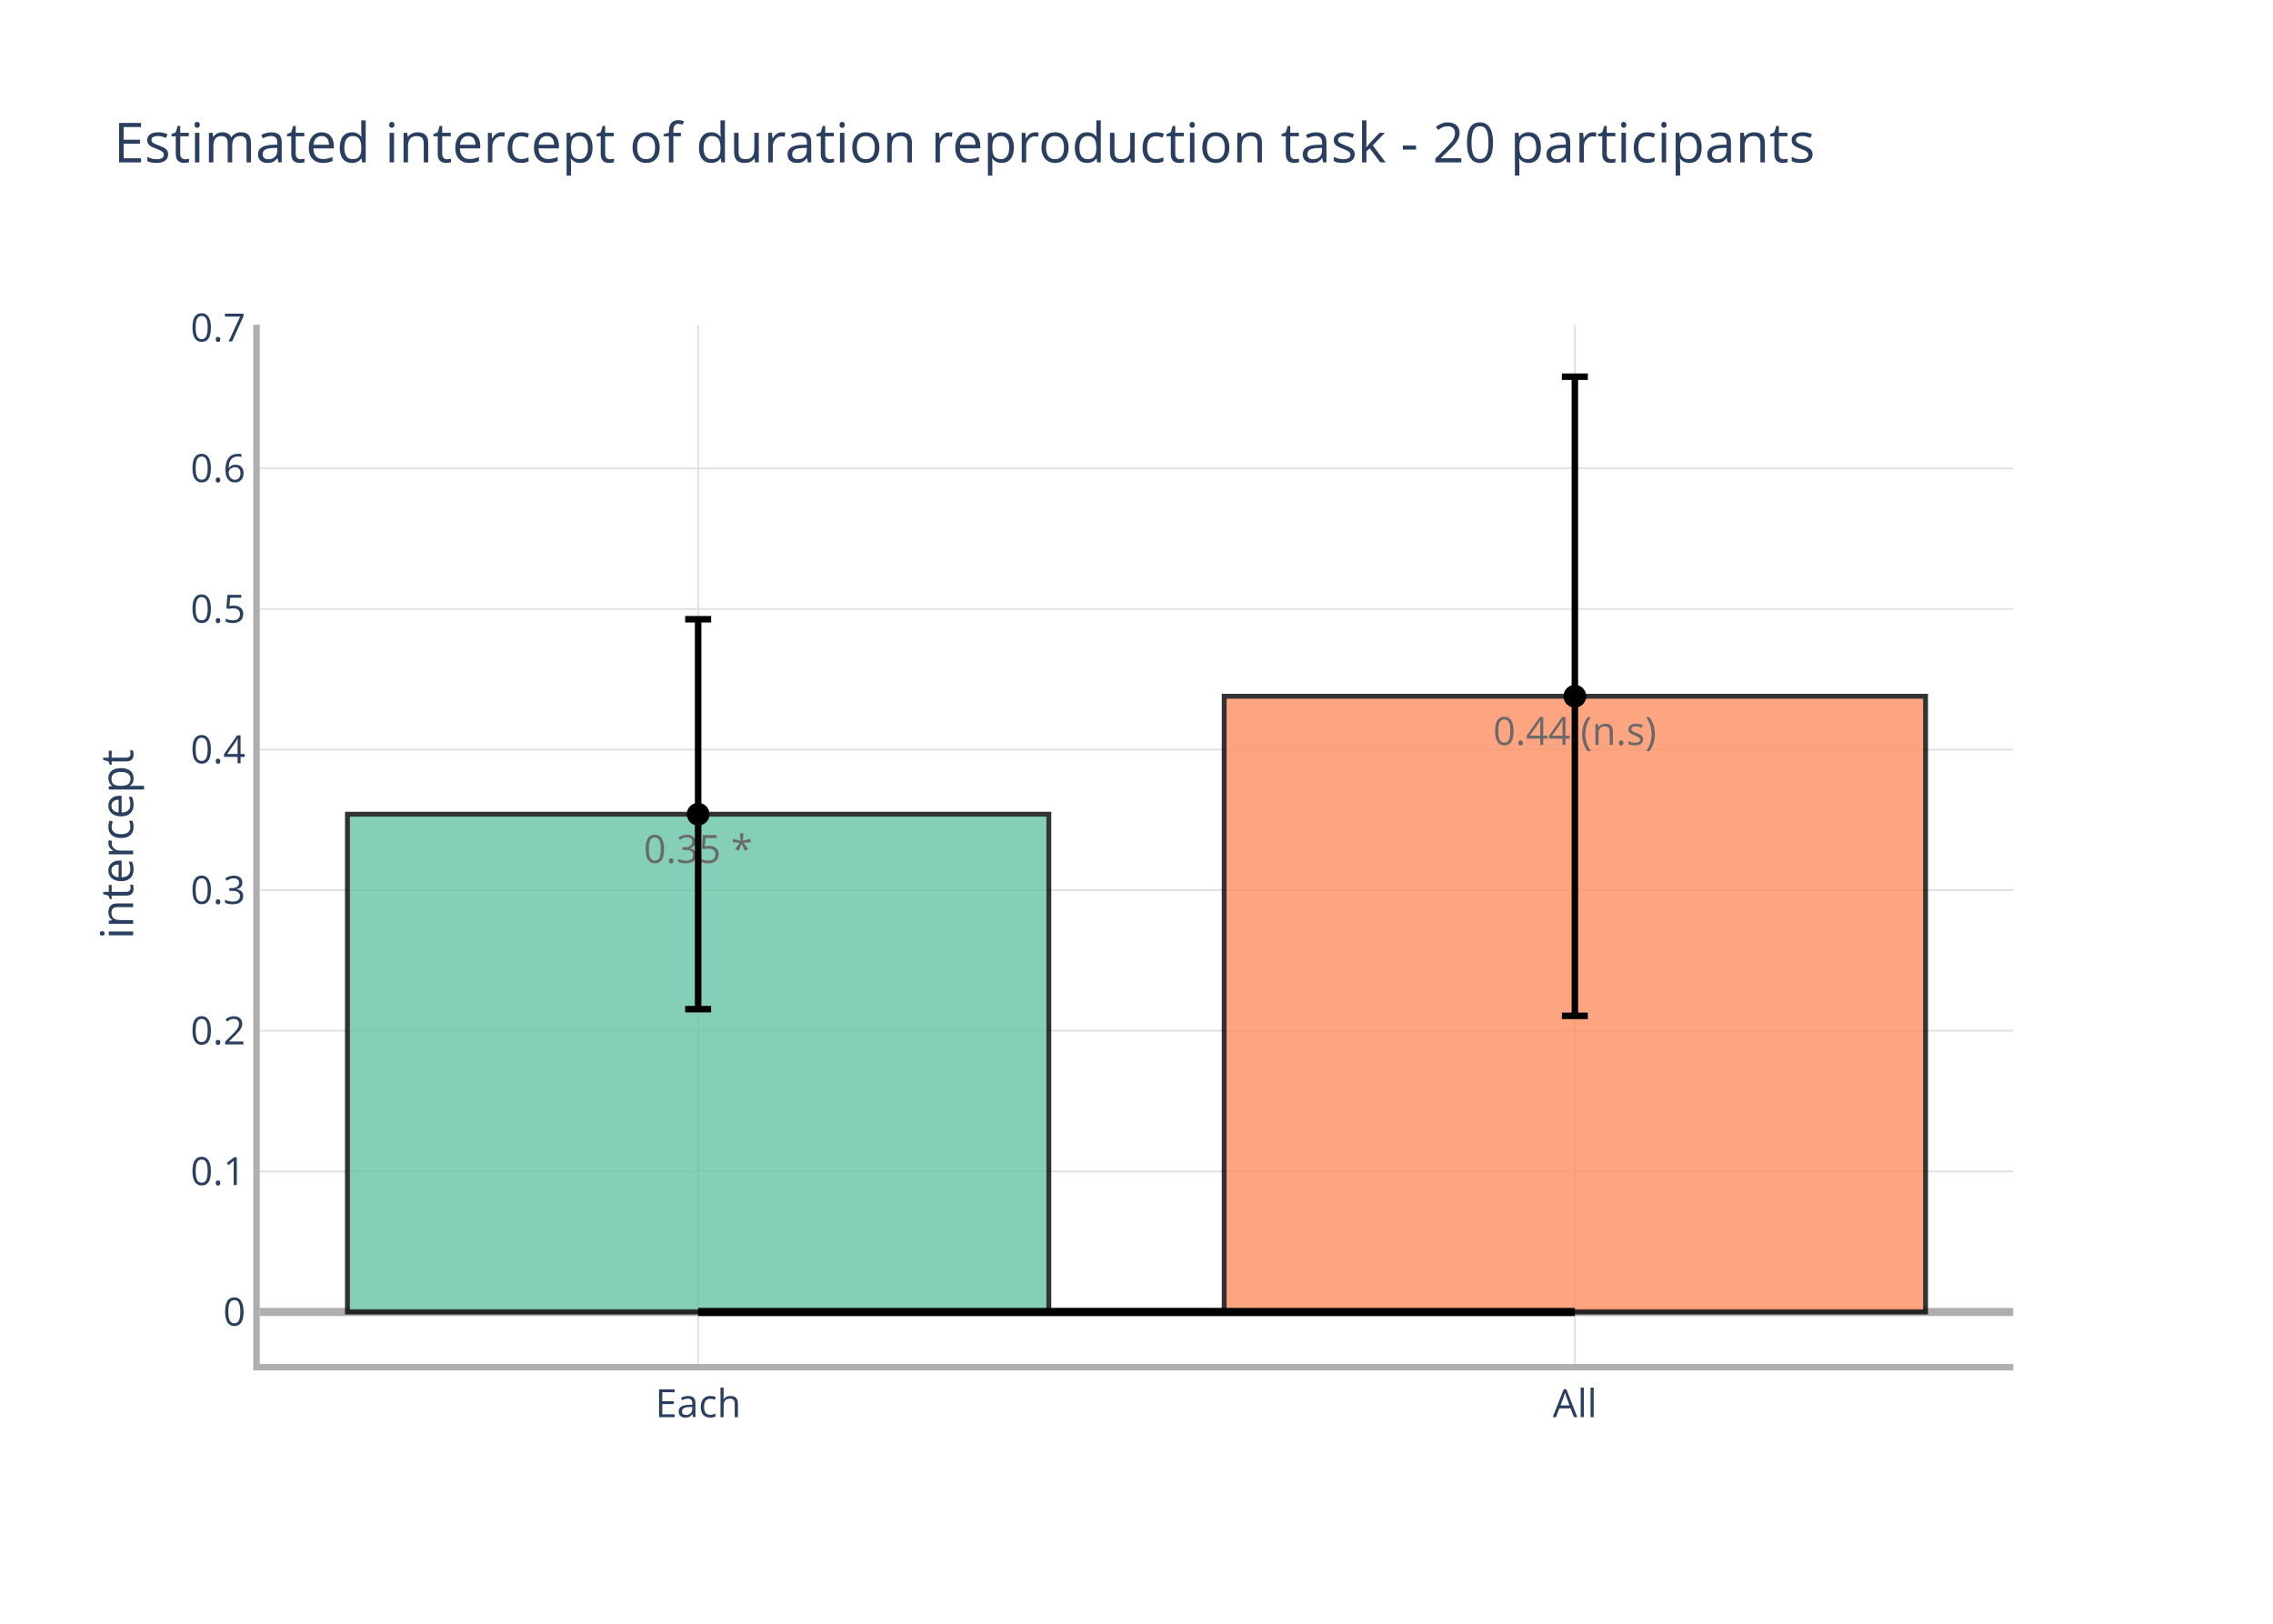
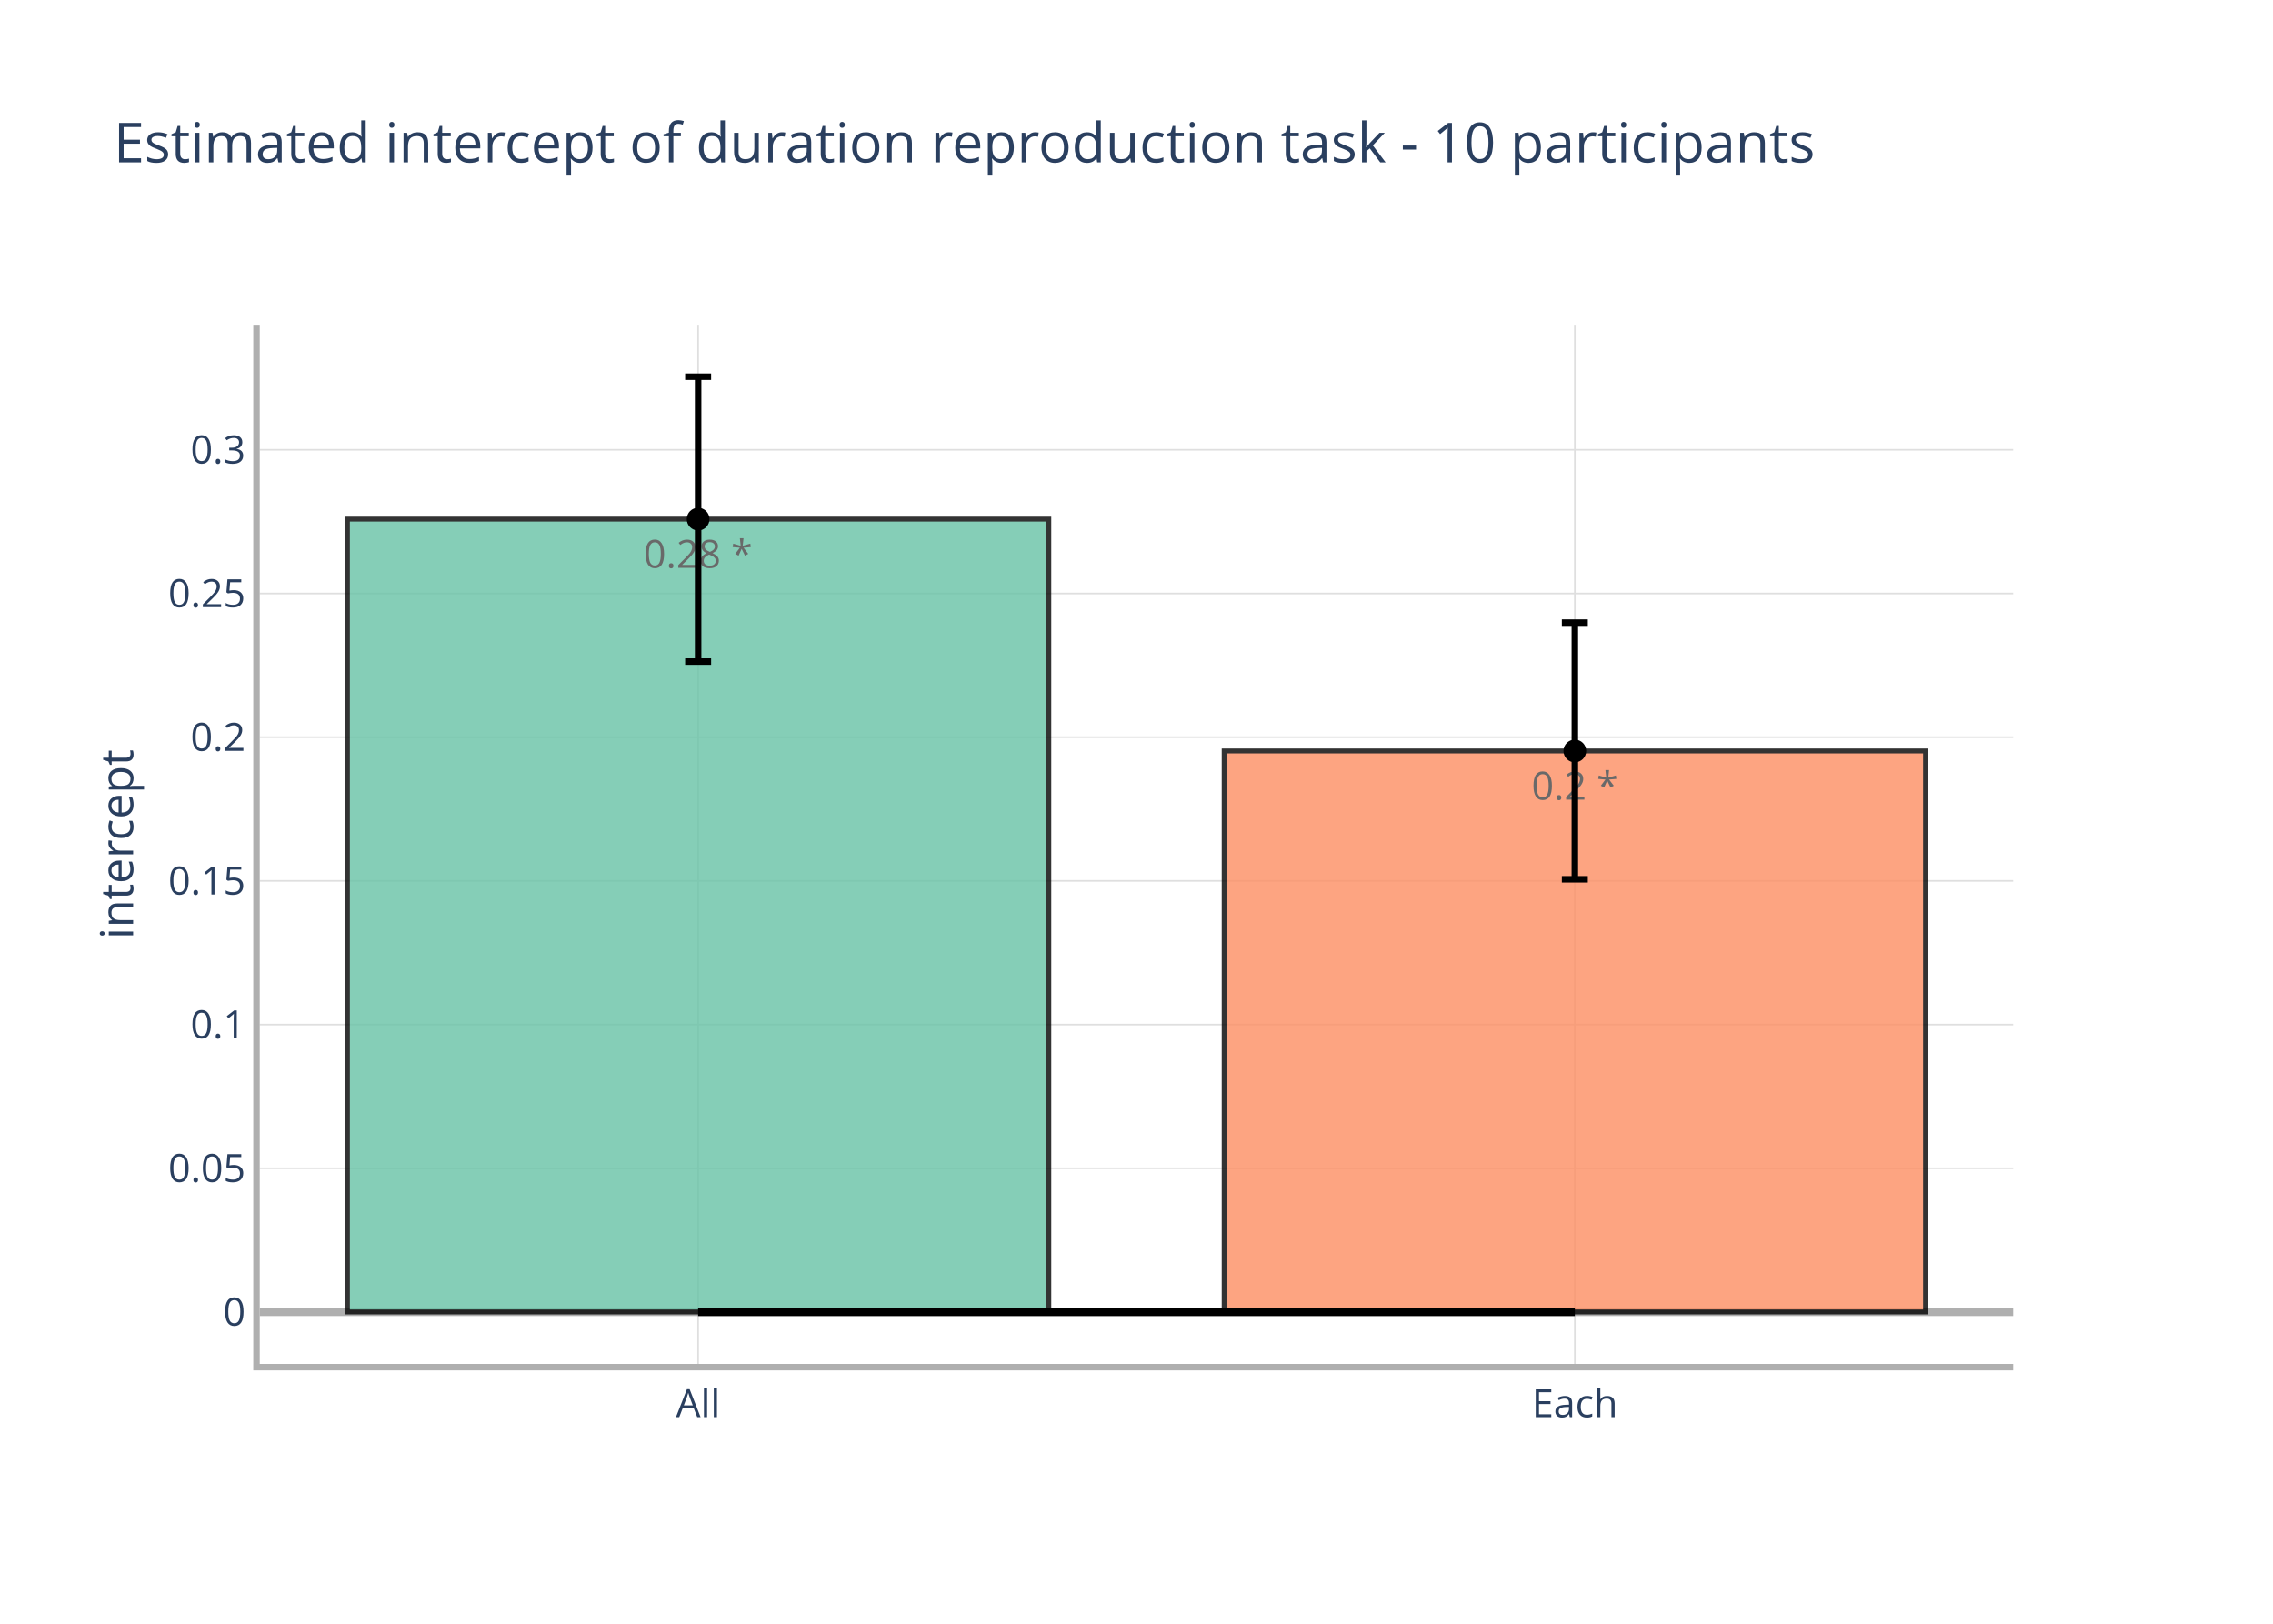
<svg xmlns="http://www.w3.org/2000/svg" class="main-svg" width="700" height="500" viewBox="0 0 700 500">
  <rect x="0" y="0" width="700" height="500" style="fill: rgb(255, 255, 255); fill-opacity: 1;" />
-   <defs id="defs-11d8c3">
+   <defs id="defs-d3c808">
    <g class="clips">
-       <clipPath id="clip11d8c3xyplot" class="plotclip">
+       <clipPath id="clipd3c808xyplot" class="plotclip">
        <rect width="540" height="320" />
      </clipPath>
-       <clipPath class="axesclip" id="clip11d8c3x">
+       <clipPath class="axesclip" id="clipd3c808x">
        <rect x="80" y="0" width="540" height="500" />
      </clipPath>
-       <clipPath class="axesclip" id="clip11d8c3y">
+       <clipPath class="axesclip" id="clipd3c808y">
        <rect x="0" y="100" width="700" height="320" />
      </clipPath>
-       <clipPath class="axesclip" id="clip11d8c3xy">
+       <clipPath class="axesclip" id="clipd3c808xy">
        <rect x="80" y="100" width="540" height="320" />
      </clipPath>
    </g>
    <g class="gradients" />
  </defs>
  <g class="bglayer">
    <rect class="bg" x="80" y="100" width="540" height="320" style="fill: rgb(255, 255, 255); fill-opacity: 1; stroke-width: 0;" />
  </g>
  <g class="layer-below">
    <g class="imagelayer" />
    <g class="shapelayer" />
  </g>
  <g class="cartesianlayer">
    <g class="subplot xy">
      <g class="layer-subplot">
        <g class="shapelayer" />
        <g class="imagelayer" />
      </g>
      <g class="gridlayer">
        <g class="x">
          <path class="xgrid crisp" transform="translate(215,0)" d="M0,100v320" style="stroke: rgb(223, 223, 223); stroke-opacity: 1; stroke-width: 0.5px;" />
          <path class="xgrid crisp" transform="translate(485,0)" d="M0,100v320" style="stroke: rgb(223, 223, 223); stroke-opacity: 1; stroke-width: 0.5px;" />
        </g>
        <g class="y">
-           <path class="ygrid crisp" transform="translate(0,360.71)" d="M80,0h540" style="stroke: rgb(223, 223, 223); stroke-opacity: 1; stroke-width: 0.5px;" />
-           <path class="ygrid crisp" transform="translate(0,317.41)" d="M80,0h540" style="stroke: rgb(223, 223, 223); stroke-opacity: 1; stroke-width: 0.5px;" />
-           <path class="ygrid crisp" transform="translate(0,274.12)" d="M80,0h540" style="stroke: rgb(223, 223, 223); stroke-opacity: 1; stroke-width: 0.5px;" />
-           <path class="ygrid crisp" transform="translate(0,230.83)" d="M80,0h540" style="stroke: rgb(223, 223, 223); stroke-opacity: 1; stroke-width: 0.5px;" />
-           <path class="ygrid crisp" transform="translate(0,187.53)" d="M80,0h540" style="stroke: rgb(223, 223, 223); stroke-opacity: 1; stroke-width: 0.5px;" />
-           <path class="ygrid crisp" transform="translate(0,144.24)" d="M80,0h540" style="stroke: rgb(223, 223, 223); stroke-opacity: 1; stroke-width: 0.5px;" />
+           <path class="ygrid crisp" transform="translate(0,359.75)" d="M80,0h540" style="stroke: rgb(223, 223, 223); stroke-opacity: 1; stroke-width: 0.5px;" />
+           <path class="ygrid crisp" transform="translate(0,315.5)" d="M80,0h540" style="stroke: rgb(223, 223, 223); stroke-opacity: 1; stroke-width: 0.5px;" />
+           <path class="ygrid crisp" transform="translate(0,271.25)" d="M80,0h540" style="stroke: rgb(223, 223, 223); stroke-opacity: 1; stroke-width: 0.5px;" />
+           <path class="ygrid crisp" transform="translate(0,227)" d="M80,0h540" style="stroke: rgb(223, 223, 223); stroke-opacity: 1; stroke-width: 0.5px;" />
+           <path class="ygrid crisp" transform="translate(0,182.76)" d="M80,0h540" style="stroke: rgb(223, 223, 223); stroke-opacity: 1; stroke-width: 0.5px;" />
+           <path class="ygrid crisp" transform="translate(0,138.51)" d="M80,0h540" style="stroke: rgb(223, 223, 223); stroke-opacity: 1; stroke-width: 0.5px;" />
        </g>
      </g>
      <g class="zerolinelayer">
        <path class="yzl zl crisp" transform="translate(0,404)" d="M80,0h540" style="stroke: rgb(175, 175, 175); stroke-opacity: 1; stroke-width: 2.5px;" />
      </g>
      <path class="xlines-below" />
      <path class="ylines-below" />
      <g class="overlines-below" />
      <g class="xaxislayer-below" />
      <g class="yaxislayer-below" />
      <g class="overaxes-below" />
-       <g class="plot" transform="translate(80, 100)" clip-path="url('#clip11d8c3xyplot')">
+       <g class="plot" transform="translate(80, 100)" clip-path="url('#clipd3c808xyplot')">
        <g class="barlayer mlayer">
          <g class="trace bars" style="opacity: 0.8;">
            <g class="points">
              <g class="point">
-                 <path d="M27,304V150.72H243V304Z" style="vector-effect: non-scaling-stroke; opacity: 1; stroke-width: 1.5px; fill: rgb(102, 194, 165); fill-opacity: 1; stroke: rgb(0, 0, 0); stroke-opacity: 1;" />
-                 <text class="bartext bartext-inside" transform="translate(135 165.72)" text-anchor="middle" data-notex="1" x="0" y="0" style="font-family: 'Open Sans', verdana, arial, sans-serif; font-size: 12px; fill: rgb(68, 68, 68); fill-opacity: 1; white-space: pre;">0.35 *</text>
+                 <path d="M27,304V59.86H243V304Z" style="vector-effect: non-scaling-stroke; opacity: 1; stroke-width: 1.5px; fill: rgb(102, 194, 165); fill-opacity: 1; stroke: rgb(0, 0, 0); stroke-opacity: 1;" />
+                 <text class="bartext bartext-inside" transform="translate(135 74.86)" text-anchor="middle" data-notex="1" x="0" y="0" style="font-family: 'Open Sans', verdana, arial, sans-serif; font-size: 12px; fill: rgb(68, 68, 68); fill-opacity: 1; white-space: pre;">0.28 *</text>
              </g>
            </g>
          </g>
          <g class="trace bars" style="opacity: 0.8;">
            <g class="points">
              <g class="point">
-                 <path d="M297,304V114.4H513V304Z" style="vector-effect: non-scaling-stroke; opacity: 1; stroke-width: 1.5px; fill: rgb(252, 141, 98); fill-opacity: 1; stroke: rgb(0, 0, 0); stroke-opacity: 1;" />
-                 <text class="bartext bartext-inside" transform="translate(404.9922 129.4)" text-anchor="middle" data-notex="1" x="0" y="0" style="font-family: 'Open Sans', verdana, arial, sans-serif; font-size: 12px; fill: rgb(68, 68, 68); fill-opacity: 1; white-space: pre;">0.44 (n.s)</text>
+                 <path d="M297,304V131.24H513V304Z" style="vector-effect: non-scaling-stroke; opacity: 1; stroke-width: 1.5px; fill: rgb(252, 141, 98); fill-opacity: 1; stroke: rgb(0, 0, 0); stroke-opacity: 1;" />
+                 <text class="bartext bartext-inside" transform="translate(405 146.24)" text-anchor="middle" data-notex="1" x="0" y="0" style="font-family: 'Open Sans', verdana, arial, sans-serif; font-size: 12px; fill: rgb(68, 68, 68); fill-opacity: 1; white-space: pre;">0.2 *</text>
              </g>
            </g>
          </g>
        </g>
        <g class="scatterlayer mlayer">
-           <g class="trace scatter trace363f94" style="stroke-miterlimit: 2; opacity: 1;">
+           <g class="trace scatter trace230a96" style="stroke-miterlimit: 2; opacity: 1;">
            <g class="fills" />
            <g class="errorbars">
              <g class="errorbar">
-                 <path class="yerror" d="M131,90.68h8m-4,0V210.75m-4,0h8" style="vector-effect: non-scaling-stroke; stroke-width: 2px; stroke: rgb(0, 0, 0); stroke-opacity: 1;" />
+                 <path class="yerror" d="M131,16h8m-4,0V103.72m-4,0h8" style="vector-effect: non-scaling-stroke; stroke-width: 2px; stroke: rgb(0, 0, 0); stroke-opacity: 1;" />
              </g>
            </g>
            <g class="lines" />
            <g class="points">
-               <path class="point" transform="translate(135,150.72)" d="M2.5,0A2.5,2.5 0 1,1 0,-2.5A2.5,2.5 0 0,1 2.5,0Z" style="opacity: 1; stroke-width: 2px; fill: rgb(0, 0, 0); fill-opacity: 1; stroke: rgb(0, 0, 0); stroke-opacity: 1;" />
+               <path class="point" transform="translate(135,59.86)" d="M2.5,0A2.5,2.5 0 1,1 0,-2.5A2.5,2.5 0 0,1 2.5,0Z" style="opacity: 1; stroke-width: 2px; fill: rgb(0, 0, 0); fill-opacity: 1; stroke: rgb(0, 0, 0); stroke-opacity: 1;" />
            </g>
            <g class="text" />
          </g>
-           <g class="trace scatter tracea93a26" style="stroke-miterlimit: 2; opacity: 1;">
+           <g class="trace scatter trace4b7cd6" style="stroke-miterlimit: 2; opacity: 1;">
            <g class="fills" />
            <g class="errorbars">
              <g class="errorbar">
-                 <path class="yerror" d="M401,16h8m-4,0V212.81m-4,0h8" style="vector-effect: non-scaling-stroke; stroke-width: 2px; stroke: rgb(0, 0, 0); stroke-opacity: 1;" />
+                 <path class="yerror" d="M401,91.73h8m-4,0V170.76m-4,0h8" style="vector-effect: non-scaling-stroke; stroke-width: 2px; stroke: rgb(0, 0, 0); stroke-opacity: 1;" />
              </g>
            </g>
            <g class="lines" />
            <g class="points">
-               <path class="point" transform="translate(405,114.4)" d="M2.5,0A2.5,2.5 0 1,1 0,-2.5A2.5,2.5 0 0,1 2.5,0Z" style="opacity: 1; stroke-width: 2px; fill: rgb(0, 0, 0); fill-opacity: 1; stroke: rgb(0, 0, 0); stroke-opacity: 1;" />
+               <path class="point" transform="translate(405,131.24)" d="M2.5,0A2.5,2.5 0 1,1 0,-2.5A2.5,2.5 0 0,1 2.5,0Z" style="opacity: 1; stroke-width: 2px; fill: rgb(0, 0, 0); fill-opacity: 1; stroke: rgb(0, 0, 0); stroke-opacity: 1;" />
            </g>
            <g class="text" />
          </g>
-           <g class="trace scatter trace1af592" style="stroke-miterlimit: 2; opacity: 1;">
+           <g class="trace scatter trace0b3e20" style="stroke-miterlimit: 2; opacity: 1;">
            <g class="fills" />
            <g class="errorbars" />
            <g class="lines">
-               <path class="js-line" d="M135,304L405,304" style="vector-effect: non-scaling-stroke; fill: none; stroke: rgb(0, 0, 0); stroke-opacity: 1; stroke-width: 2.5px; opacity: 1;" />
+               <path class="js-line" d="M405,304L135,304" style="vector-effect: non-scaling-stroke; fill: none; stroke: rgb(0, 0, 0); stroke-opacity: 1; stroke-width: 2.5px; opacity: 1;" />
            </g>
            <g class="points" />
            <g class="text" />
          </g>
        </g>
      </g>
      <g class="overplot" />
      <path class="xlines-above crisp" d="M78,421H620" style="fill: none; stroke-width: 2px; stroke: rgb(175, 175, 175); stroke-opacity: 1;" />
      <path class="ylines-above crisp" d="M79,100V420" style="fill: none; stroke-width: 2px; stroke: rgb(175, 175, 175); stroke-opacity: 1;" />
      <g class="overlines-above" />
      <g class="xaxislayer-above">
        <g class="xtick">
-           <text text-anchor="middle" x="0" y="436.4" transform="translate(215,0)" style="font-family: 'Open Sans', verdana, arial, sans-serif; font-size: 12px; fill: rgb(42, 63, 95); fill-opacity: 1; white-space: pre;">Each</text>
+           <text text-anchor="middle" x="0" y="436.4" transform="translate(215,0)" style="font-family: 'Open Sans', verdana, arial, sans-serif; font-size: 12px; fill: rgb(42, 63, 95); fill-opacity: 1; white-space: pre;">All</text>
        </g>
        <g class="xtick">
-           <text text-anchor="middle" x="0" y="436.4" transform="translate(485,0)" style="font-family: 'Open Sans', verdana, arial, sans-serif; font-size: 12px; fill: rgb(42, 63, 95); fill-opacity: 1; white-space: pre;">All</text>
+           <text text-anchor="middle" x="0" y="436.4" transform="translate(485,0)" style="font-family: 'Open Sans', verdana, arial, sans-serif; font-size: 12px; fill: rgb(42, 63, 95); fill-opacity: 1; white-space: pre;">Each</text>
        </g>
      </g>
      <g class="yaxislayer-above">
        <g class="ytick">
          <text text-anchor="end" x="75.6" y="4.2" transform="translate(0,404)" style="font-family: 'Open Sans', verdana, arial, sans-serif; font-size: 12px; fill: rgb(42, 63, 95); fill-opacity: 1; white-space: pre;">0</text>
        </g>
        <g class="ytick">
-           <text text-anchor="end" x="75.6" y="4.2" transform="translate(0,360.71)" style="font-family: 'Open Sans', verdana, arial, sans-serif; font-size: 12px; fill: rgb(42, 63, 95); fill-opacity: 1; white-space: pre;">0.1</text>
+           <text text-anchor="end" x="75.6" y="4.2" transform="translate(0,359.75)" style="font-family: 'Open Sans', verdana, arial, sans-serif; font-size: 12px; fill: rgb(42, 63, 95); fill-opacity: 1; white-space: pre;">0.05</text>
        </g>
        <g class="ytick">
-           <text text-anchor="end" x="75.6" y="4.2" transform="translate(0,317.41)" style="font-family: 'Open Sans', verdana, arial, sans-serif; font-size: 12px; fill: rgb(42, 63, 95); fill-opacity: 1; white-space: pre;">0.2</text>
+           <text text-anchor="end" x="75.6" y="4.2" transform="translate(0,315.5)" style="font-family: 'Open Sans', verdana, arial, sans-serif; font-size: 12px; fill: rgb(42, 63, 95); fill-opacity: 1; white-space: pre;">0.1</text>
        </g>
        <g class="ytick">
-           <text text-anchor="end" x="75.6" y="4.2" transform="translate(0,274.12)" style="font-family: 'Open Sans', verdana, arial, sans-serif; font-size: 12px; fill: rgb(42, 63, 95); fill-opacity: 1; white-space: pre;">0.3</text>
+           <text text-anchor="end" x="75.6" y="4.2" transform="translate(0,271.25)" style="font-family: 'Open Sans', verdana, arial, sans-serif; font-size: 12px; fill: rgb(42, 63, 95); fill-opacity: 1; white-space: pre;">0.15</text>
        </g>
        <g class="ytick">
-           <text text-anchor="end" x="75.6" y="4.2" transform="translate(0,230.83)" style="font-family: 'Open Sans', verdana, arial, sans-serif; font-size: 12px; fill: rgb(42, 63, 95); fill-opacity: 1; white-space: pre;">0.4</text>
+           <text text-anchor="end" x="75.6" y="4.2" transform="translate(0,227)" style="font-family: 'Open Sans', verdana, arial, sans-serif; font-size: 12px; fill: rgb(42, 63, 95); fill-opacity: 1; white-space: pre;">0.2</text>
        </g>
        <g class="ytick">
-           <text text-anchor="end" x="75.6" y="4.2" transform="translate(0,187.53)" style="font-family: 'Open Sans', verdana, arial, sans-serif; font-size: 12px; fill: rgb(42, 63, 95); fill-opacity: 1; white-space: pre;">0.5</text>
+           <text text-anchor="end" x="75.6" y="4.2" transform="translate(0,182.76)" style="font-family: 'Open Sans', verdana, arial, sans-serif; font-size: 12px; fill: rgb(42, 63, 95); fill-opacity: 1; white-space: pre;">0.25</text>
        </g>
        <g class="ytick">
-           <text text-anchor="end" x="75.6" y="4.2" transform="translate(0,144.24)" style="font-family: 'Open Sans', verdana, arial, sans-serif; font-size: 12px; fill: rgb(42, 63, 95); fill-opacity: 1; white-space: pre;">0.6</text>
-         </g>
-         <g class="ytick">
-           <text text-anchor="end" x="75.6" y="4.2" transform="translate(0,100.95)" style="font-family: 'Open Sans', verdana, arial, sans-serif; font-size: 12px; fill: rgb(42, 63, 95); fill-opacity: 1; white-space: pre;">0.7</text>
+           <text text-anchor="end" x="75.6" y="4.2" transform="translate(0,138.51)" style="font-family: 'Open Sans', verdana, arial, sans-serif; font-size: 12px; fill: rgb(42, 63, 95); fill-opacity: 1; white-space: pre;">0.3</text>
        </g>
      </g>
      <g class="overaxes-above" />
    </g>
  </g>
  <g class="polarlayer" />
  <g class="ternarylayer" />
  <g class="geolayer" />
  <g class="funnelarealayer" />
  <g class="pielayer" />
  <g class="sunburstlayer" />
  <g class="glimages" />
-   <defs id="topdefs-11d8c3">
+   <defs id="topdefs-d3c808">
    <g class="clips" />
  </defs>
  <g class="layer-above">
    <g class="imagelayer" />
    <g class="shapelayer" />
  </g>
  <g class="infolayer">
    <g class="g-gtitle">
-       <text class="gtitle" x="35" y="50" text-anchor="start" dy="0em" style="font-family: 'Open Sans', verdana, arial, sans-serif; font-size: 17px; fill: rgb(42, 63, 95); opacity: 1; font-weight: normal; white-space: pre;">Estimated intercept of duration reproduction task - 20 participants</text>
+       <text class="gtitle" x="35" y="50" text-anchor="start" dy="0em" style="font-family: 'Open Sans', verdana, arial, sans-serif; font-size: 17px; fill: rgb(42, 63, 95); opacity: 1; font-weight: normal; white-space: pre;">Estimated intercept of duration reproduction task - 10 participants</text>
    </g>
    <g class="g-xtitle" />
    <g class="g-ytitle">
      <text class="ytitle" transform="rotate(-90,41,260)" x="41" y="260" text-anchor="middle" style="font-family: 'Open Sans', verdana, arial, sans-serif; font-size: 14px; fill: rgb(42, 63, 95); opacity: 1; font-weight: normal; white-space: pre;">intercept</text>
    </g>
  </g>
</svg>
